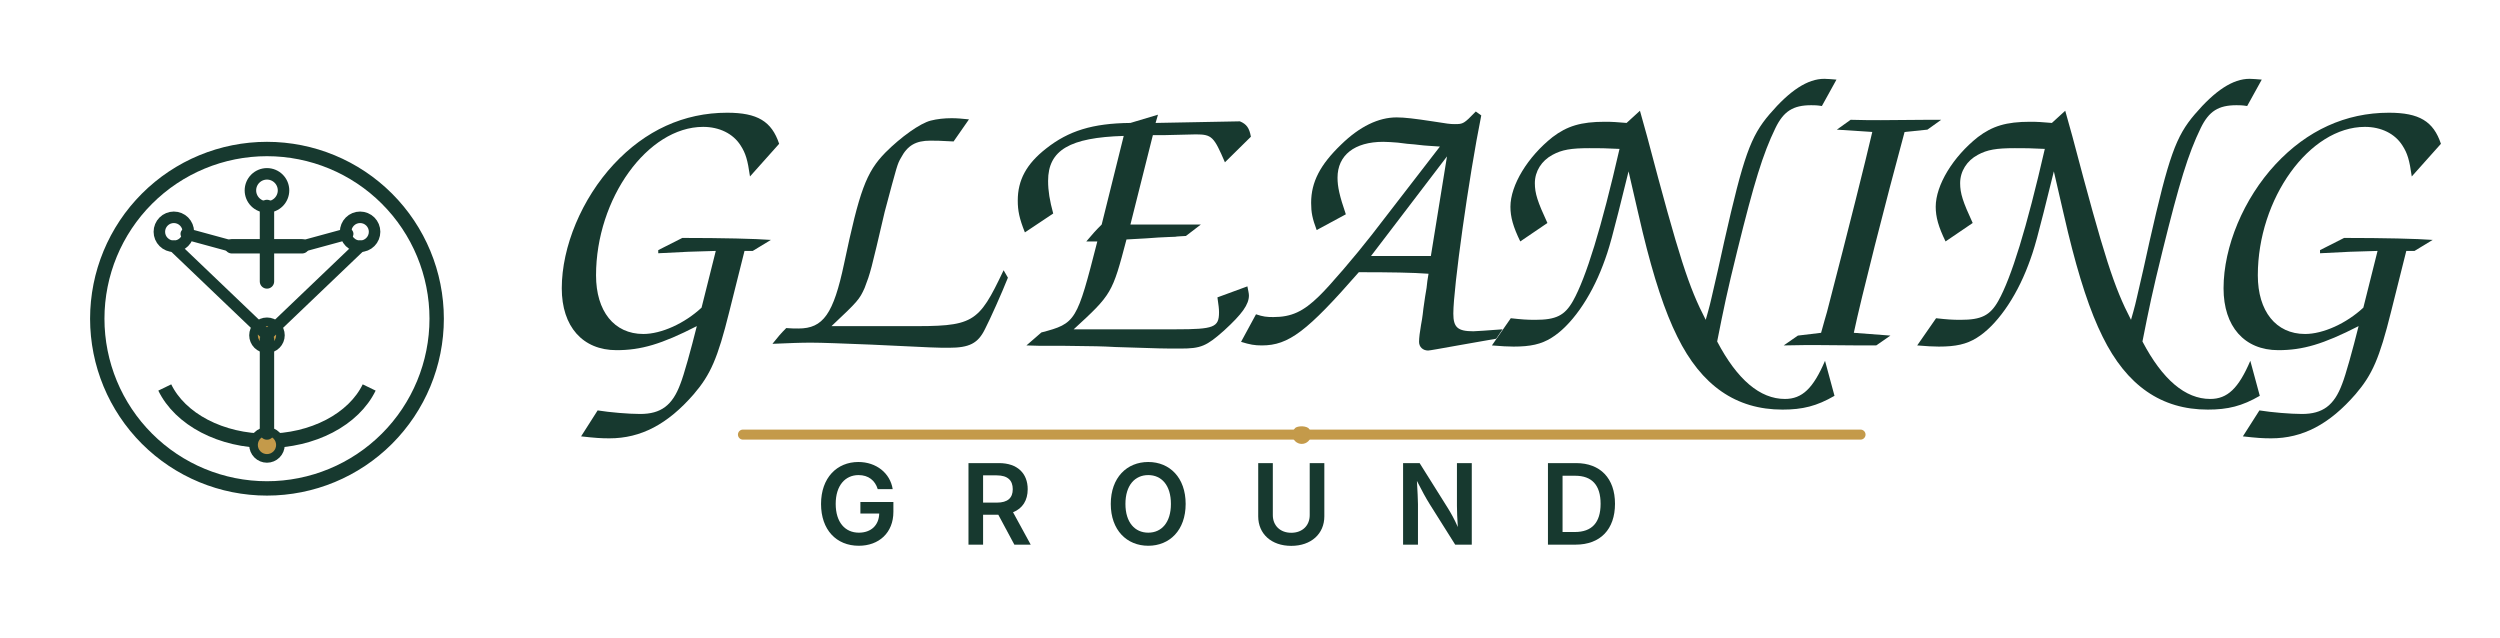
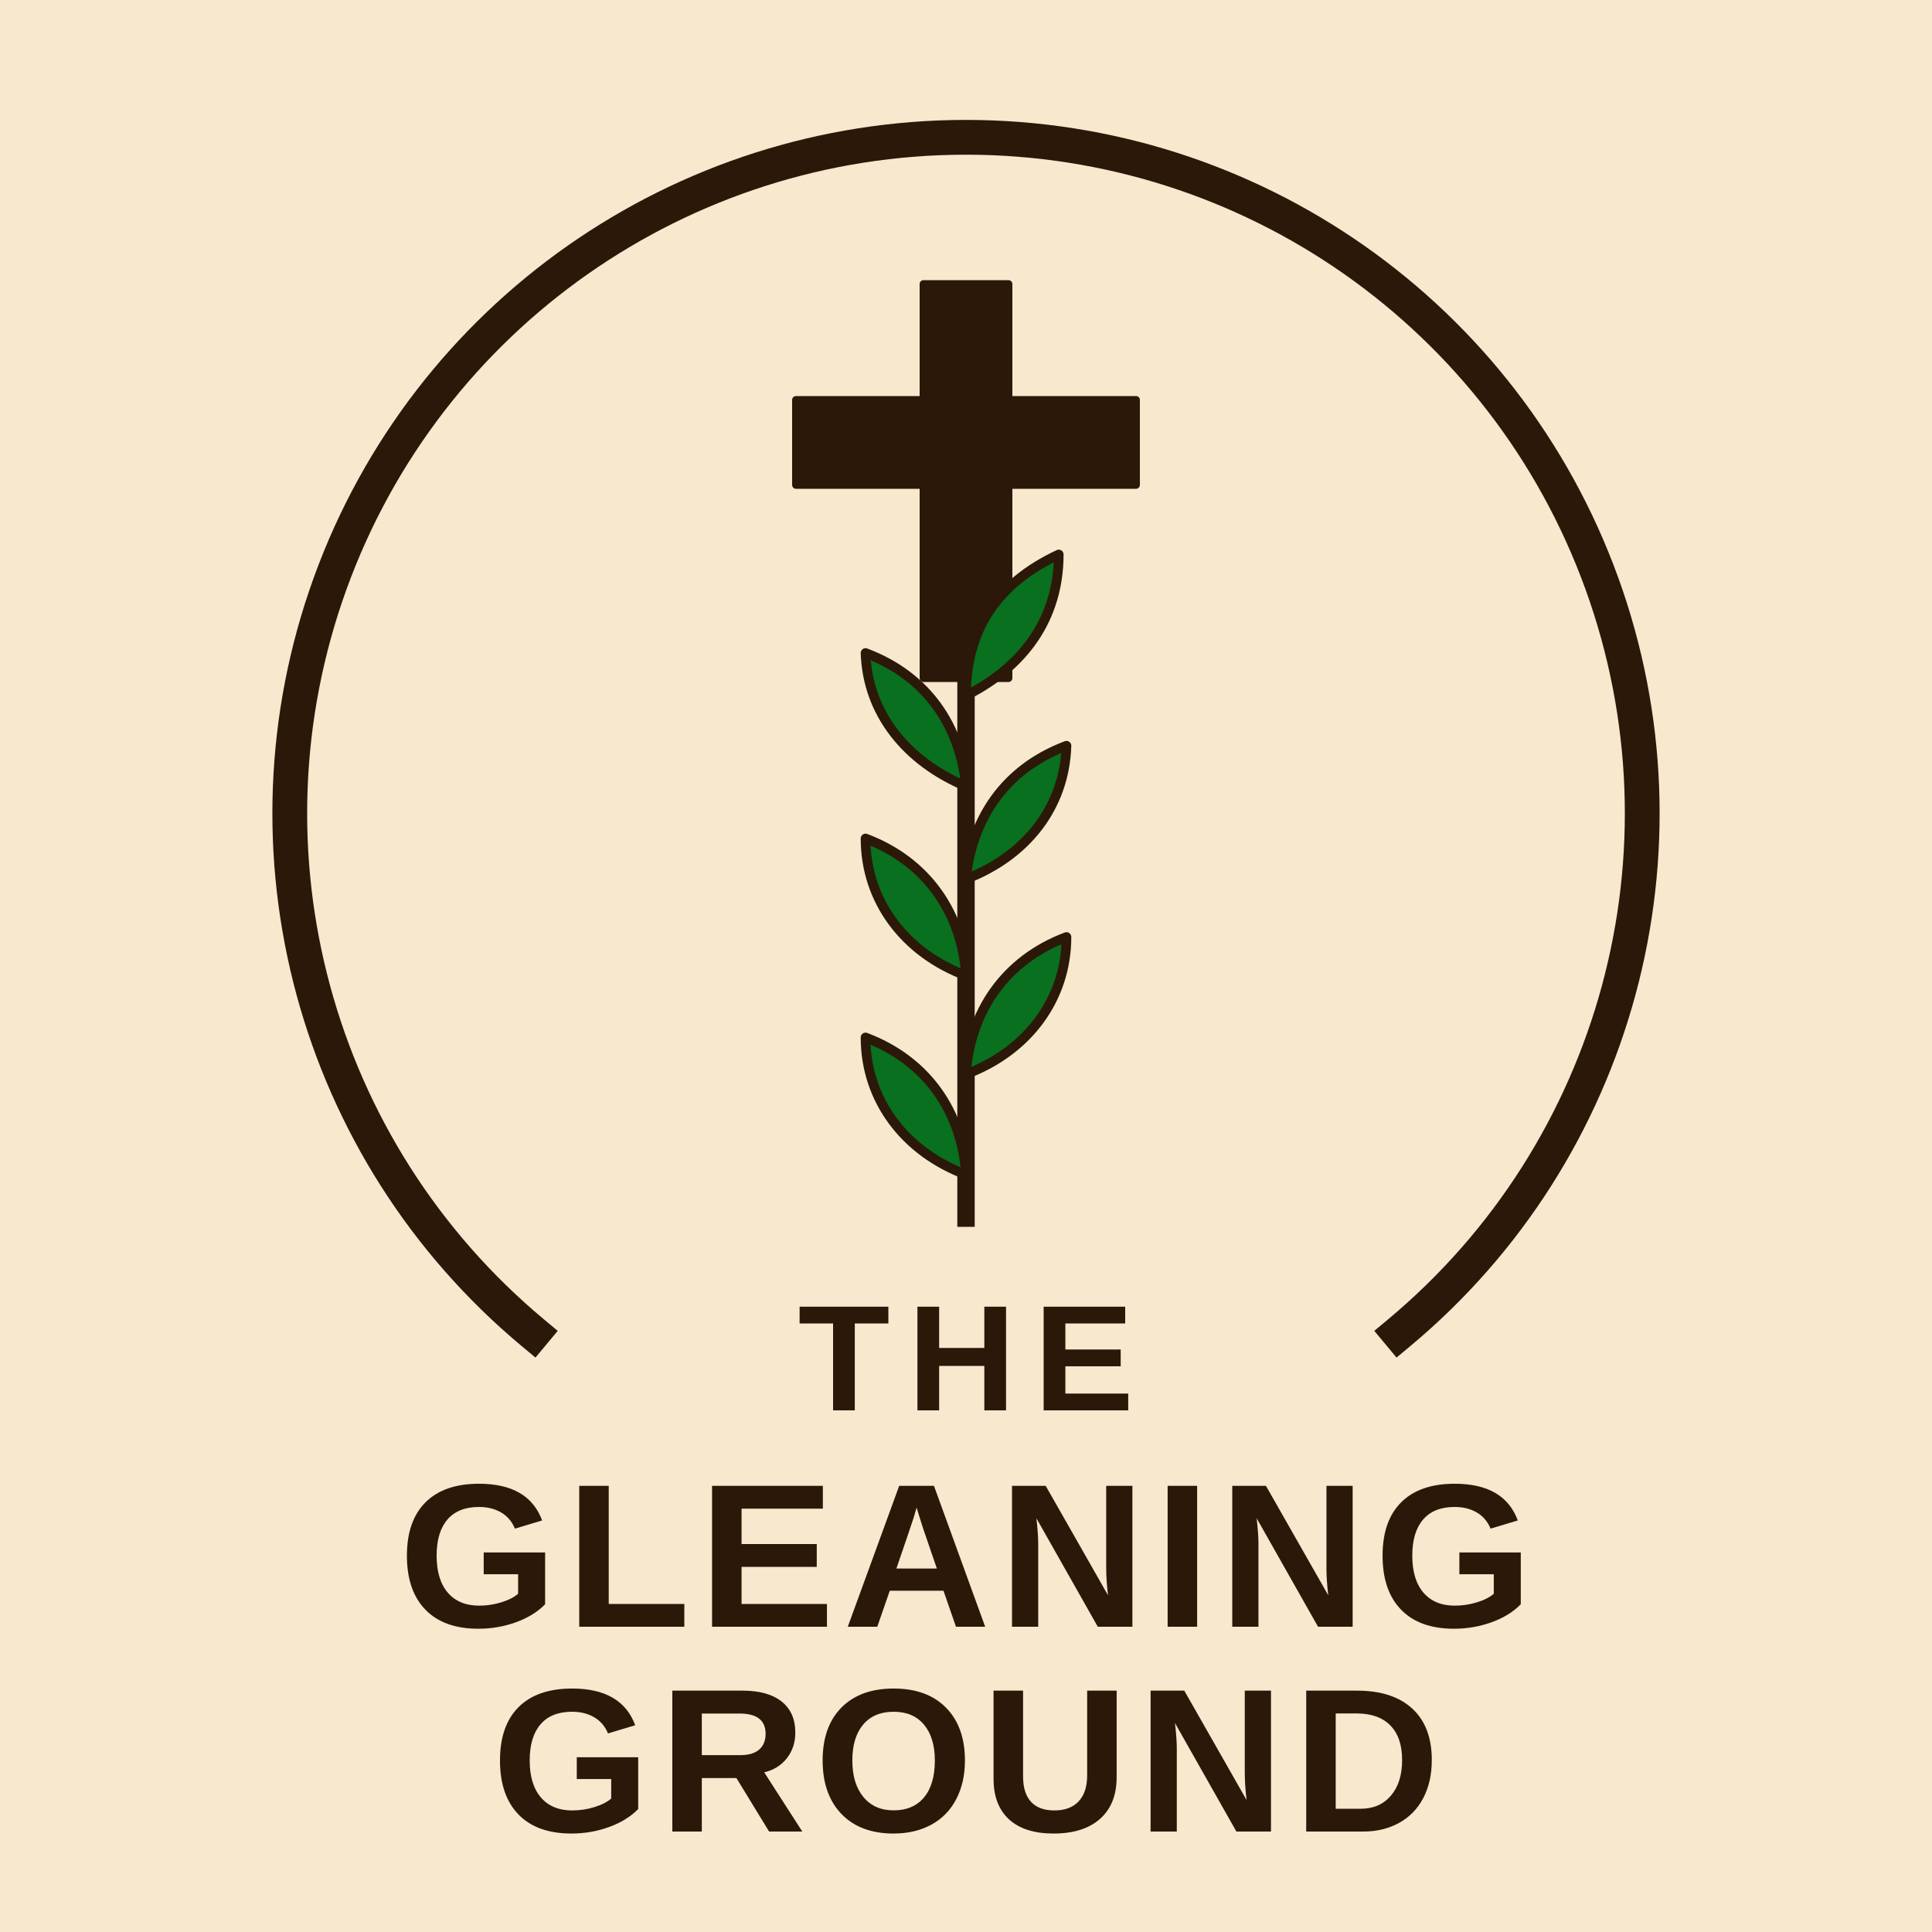
- <svg xmlns="http://www.w3.org/2000/svg" xmlns:xlink="http://www.w3.org/1999/xlink" width="869.76pt" height="221.76pt" viewBox="0 0 869.76 221.76" version="1.1">
-   <defs>
-     <style type="text/css">*{stroke-linejoin: round; stroke-linecap: butt}</style>
-   </defs>
-   <g id="figure_1">
-     <g id="patch_1">
-       <path d="M 0 221.76  L 869.76 221.76  L 869.76 0  L 0 0  L 0 221.76  z " style="fill: none; opacity: 0" />
-     </g>
-     <g id="axes_1">
-       <g id="patch_2">
-         <path d="M 92.88 169.92  C 108.538 169.92 123.556 163.699 134.628 152.628  C 145.699 141.556 151.92 126.538 151.92 110.88  C 151.92 95.222 145.699 80.204 134.628 69.132  C 123.556 58.061 108.538 51.84 92.88 51.84  C 77.222 51.84 62.204 58.061 51.132 69.132  C 40.061 80.204 33.84 95.222 33.84 110.88  C 33.84 126.538 40.061 141.556 51.132 152.628  C 62.204 163.699 77.222 169.92 92.88 169.92  L 92.88 169.92  z " clip-path="url(#pe1c89aaa53)" style="fill: none; stroke: #17392f; stroke-width: 5; stroke-linejoin: miter" />
-       </g>
-       <g id="patch_3">
-         <path d="M 92.88 72  C 94.408 72 95.873 71.393 96.953 70.313  C 98.033 69.233 98.64 67.768 98.64 66.24  C 98.64 64.712 98.033 63.247 96.953 62.167  C 95.873 61.087 94.408 60.48 92.88 60.48  C 91.352 60.48 89.887 61.087 88.807 62.167  C 87.727 63.247 87.12 64.712 87.12 66.24  C 87.12 67.768 87.727 69.233 88.807 70.313  C 89.887 71.393 91.352 72 92.88 72  L 92.88 72  z " clip-path="url(#pe1c89aaa53)" style="fill: none; stroke: #17392f; stroke-width: 4; stroke-linejoin: miter" />
-       </g>
-       <g id="patch_4">
-         <path d="M 60.48 85.68  C 61.817 85.68 63.099 85.149 64.044 84.204  C 64.989 83.259 65.52 81.977 65.52 80.64  C 65.52 79.303 64.989 78.021 64.044 77.076  C 63.099 76.131 61.817 75.6 60.48 75.6  C 59.143 75.6 57.861 76.131 56.916 77.076  C 55.971 78.021 55.44 79.303 55.44 80.64  C 55.44 81.977 55.971 83.259 56.916 84.204  C 57.861 85.149 59.143 85.68 60.48 85.68  L 60.48 85.68  z " clip-path="url(#pe1c89aaa53)" style="fill: none; stroke: #17392f; stroke-width: 4; stroke-linejoin: miter" />
-       </g>
-       <g id="patch_5">
-         <path d="M 125.28 85.68  C 126.617 85.68 127.899 85.149 128.844 84.204  C 129.789 83.259 130.32 81.977 130.32 80.64  C 130.32 79.303 129.789 78.021 128.844 77.076  C 127.899 76.131 126.617 75.6 125.28 75.6  C 123.943 75.6 122.661 76.131 121.716 77.076  C 120.771 78.021 120.24 79.303 120.24 80.64  C 120.24 81.977 120.771 83.259 121.716 84.204  C 122.661 85.149 123.943 85.68 125.28 85.68  L 125.28 85.68  z " clip-path="url(#pe1c89aaa53)" style="fill: none; stroke: #17392f; stroke-width: 4; stroke-linejoin: miter" />
-       </g>
-       <g id="patch_6">
-         <path d="M 92.88 121.32  C 94.121 121.32 95.312 120.827 96.189 119.949  C 97.067 119.072 97.56 117.881 97.56 116.64  C 97.56 115.399 97.067 114.208 96.189 113.331  C 95.312 112.453 94.121 111.96 92.88 111.96  C 91.639 111.96 90.448 112.453 89.571 113.331  C 88.693 114.208 88.2 115.399 88.2 116.64  C 88.2 117.881 88.693 119.072 89.571 119.949  C 90.448 120.827 91.639 121.32 92.88 121.32  z " clip-path="url(#pe1c89aaa53)" style="fill: #c49a4a; stroke: #17392f; stroke-width: 3; stroke-linejoin: miter" />
-       </g>
-       <g id="patch_7">
-         <path d="M 57.322 134.808  C 59.96 140.241 64.792 144.939 71.154 148.258  C 77.516 151.578 85.105 153.36 92.88 153.36  C 100.655 153.36 108.244 151.578 114.606 148.258  C 120.968 144.939 125.8 140.241 128.438 134.808  " clip-path="url(#pe1c89aaa53)" style="fill: none; stroke: #17392f; stroke-width: 5; stroke-linejoin: miter" />
-       </g>
-       <g id="patch_8">
-         <path d="M 92.88 159.48  C 94.121 159.48 95.312 158.987 96.189 158.109  C 97.067 157.232 97.56 156.041 97.56 154.8  C 97.56 153.559 97.067 152.368 96.189 151.491  C 95.312 150.613 94.121 150.12 92.88 150.12  C 91.639 150.12 90.448 150.613 89.571 151.491  C 88.693 152.368 88.2 153.559 88.2 154.8  C 88.2 156.041 88.693 157.232 89.571 158.109  C 90.448 158.987 91.639 159.48 92.88 159.48  z " clip-path="url(#pe1c89aaa53)" style="fill: #c49a4a; stroke: #17392f; stroke-width: 3; stroke-linejoin: miter" />
-       </g>
-       <g id="patch_9">
-         <path d="M 452.88 154.44  C 453.739 154.44 454.563 154.099 455.171 153.491  C 455.779 152.883 456.12 152.059 456.12 151.2  C 456.12 150.341 455.779 149.517 455.171 148.909  C 453.739 147.96 451.197 148.301 450.589 148.909  C 449.981 149.517 449.64 150.341 449.64 151.2  C 449.64 152.059 449.981 152.883 450.589 153.491  C 451.197 154.099 452.021 154.44 452.88 154.44  z " clip-path="url(#pe1c89aaa53)" style="fill: #c49a4a" />
-       </g>
-       <g id="line2d_1">
-         <path d="M 92.88 72  L 92.88 97.92  " clip-path="url(#pe1c89aaa53)" style="fill: none; stroke: #17392f; stroke-width: 5; stroke-linecap: round" />
-       </g>
-       <g id="line2d_2">
-         <path d="M 80.64 85.68  L 105.12 85.68  " clip-path="url(#pe1c89aaa53)" style="fill: none; stroke: #17392f; stroke-width: 5; stroke-linecap: round" />
-       </g>
-       <g id="line2d_3">
-         <path d="M 80.64 85.68  L 64.8 81.36  " clip-path="url(#pe1c89aaa53)" style="fill: none; stroke: #17392f; stroke-width: 4; stroke-linecap: round" />
-       </g>
-       <g id="line2d_4">
-         <path d="M 105.12 85.68  L 120.96 81.36  " clip-path="url(#pe1c89aaa53)" style="fill: none; stroke: #17392f; stroke-width: 4; stroke-linecap: round" />
-       </g>
-       <g id="line2d_5">
-         <path d="M 60.48 85.68  L 92.88 116.64  " clip-path="url(#pe1c89aaa53)" style="fill: none; stroke: #17392f; stroke-width: 4; stroke-linecap: round" />
-       </g>
-       <g id="line2d_6">
-         <path d="M 125.28 85.68  L 92.88 116.64  " clip-path="url(#pe1c89aaa53)" style="fill: none; stroke: #17392f; stroke-width: 4; stroke-linecap: round" />
-       </g>
-       <g id="line2d_7">
-         <path d="M 92.88 118.08  L 92.88 150.48  " clip-path="url(#pe1c89aaa53)" style="fill: none; stroke: #17392f; stroke-width: 5; stroke-linecap: round" />
-       </g>
-       <g id="line2d_8">
-         <path d="M 258.48 151.2  L 647.28 151.2  " clip-path="url(#pe1c89aaa53)" style="fill: none; stroke: #c49a4a; stroke-width: 3.5; stroke-linecap: round" />
-       </g>
-       <g id="text_1">
-         <g style="fill: #17392f" transform="translate(179.28 120.175) scale(1.37 -1.37)">
-           <defs>
-             <path id="Z003-MediumItalic-47" d="M 3725 1536 L 3859 1536 L 4154 1715 C 3904 1734 3366 1747 2714 1747 L 2323 1549 L 2323 1498 C 2650 1517 2963 1530 3258 1536 L 3027 614 C 2752 358 2374 186 2080 186 C 1606 186 1312 557 1312 1139 C 1312 2387 2150 3552 3053 3552 C 3315 3552 3539 3443 3661 3251 C 3744 3123 3776 3014 3814 2746 L 4288 3277 C 4166 3642 3936 3782 3443 3782 C 2739 3782 2112 3494 1600 2944 C 1082 2387 755 1606 755 928 C 755 307 1094 -77 1645 -77 C 2042 -77 2374 19 2950 314 C 2854 -70 2739 -486 2682 -627 C 2554 -973 2368 -1114 2029 -1114 C 1843 -1114 1536 -1088 1338 -1056 L 1069 -1478 C 1299 -1504 1395 -1510 1530 -1510 C 2042 -1510 2477 -1280 2899 -794 C 3174 -474 3290 -205 3475 538 L 3725 1536 z" transform="scale(0.015625)" />
-             <path id="Z003-MediumItalic-4c" d="M 3405 3674 C 3277 3686 3219 3693 3123 3693 C 3002 3693 2886 3680 2784 3654 C 2611 3610 2304 3392 2048 3136 C 1734 2816 1626 2515 1376 1331 C 1203 512 1037 275 634 275 C 589 275 506 275 435 282 C 346 192 307 147 211 26 C 506 38 659 45 838 45 C 1011 45 1344 32 1818 13 C 2854 -38 2893 -38 3078 -38 C 3411 -38 3552 32 3667 269 C 3744 416 3942 858 4038 1101 L 3968 1222 C 3552 346 3482 307 2381 314 L 1171 314 C 1600 717 1626 749 1709 934 C 1805 1184 1811 1210 2035 2170 C 2240 2938 2240 2944 2298 3046 C 2406 3251 2541 3328 2778 3328 C 2867 3328 2925 3328 3155 3315 L 3405 3674 z" transform="scale(0.015625)" />
-             <path id="Z003-MediumItalic-45" d="M 2317 1965 L 2682 3418 L 2880 3418 C 3136 3424 3341 3430 3379 3430 C 3642 3430 3674 3392 3853 2976 L 4275 3392 C 4250 3533 4205 3597 4096 3642 L 2726 3616 L 2765 3750 L 2317 3616 C 1702 3610 1312 3488 947 3200 C 627 2950 486 2688 486 2355 C 486 2189 512 2061 602 1837 L 1062 2144 C 1005 2355 979 2509 979 2675 C 979 3174 1331 3379 2208 3405 L 1850 1965 C 1741 1856 1709 1818 1600 1690 L 1779 1690 C 1446 390 1434 358 870 211 L 627 0 L 838 -6 L 1216 -6 C 1779 -13 1830 -13 2074 -26 C 2835 -51 2835 -51 3130 -51 C 3462 -51 3552 -13 3840 243 C 4134 512 4243 666 4243 813 C 4243 845 4230 896 4218 960 L 3731 781 C 3750 646 3757 602 3757 538 C 3757 294 3674 262 3059 262 L 1395 262 C 2016 832 2022 845 2253 1722 C 2579 1741 2618 1741 2771 1754 C 2912 1760 3008 1766 3046 1766 C 3072 1773 3142 1773 3219 1779 C 3328 1862 3347 1875 3462 1965 L 2317 1965 z" transform="scale(0.015625)" />
-             <path id="Z003-MediumItalic-41" d="M 147 58 C 294 13 365 0 486 0 C 922 0 1222 230 2061 1190 C 2566 1190 2944 1184 3194 1165 C 3181 1088 3168 1011 3162 934 C 3149 870 3130 736 3110 595 C 3098 474 3078 358 3072 333 C 3053 224 3040 122 3040 58 C 3040 -26 3104 -83 3187 -83 C 3213 -83 3386 -51 3706 6 L 4070 70 C 4115 77 4186 90 4294 109 L 4397 262 C 4134 243 3974 230 3923 230 C 3667 230 3597 294 3597 518 C 3597 928 3846 2720 4051 3738 L 3962 3802 C 3770 3603 3757 3597 3622 3597 C 3539 3597 3507 3603 3258 3642 C 2970 3686 2803 3706 2675 3706 C 2381 3706 2074 3558 1773 3264 C 1434 2938 1286 2656 1286 2317 C 1286 2163 1306 2061 1376 1875 L 1850 2131 C 1747 2432 1715 2579 1715 2726 C 1715 3091 1990 3309 2458 3309 C 2528 3309 2611 3302 2694 3296 L 2848 3277 C 2938 3270 3002 3264 3046 3258 C 3149 3245 3206 3245 3379 3232 L 2272 1798 C 2003 1453 1587 966 1414 800 C 1158 550 966 461 672 461 C 563 461 506 467 390 506 L 147 58 z M 2259 1453 L 3494 3072 L 3232 1453 L 2259 1453 z" transform="scale(0.015625)" />
-             <path id="Z003-MediumItalic-4e" d="M 256 0 C 422 -13 506 -19 608 -19 C 883 -19 1056 19 1222 122 C 1536 314 1856 762 2061 1306 C 2163 1574 2202 1715 2477 2829 C 2637 2138 2637 2131 2707 1837 C 2886 1101 3066 550 3270 141 C 3661 -653 4224 -1043 4979 -1043 C 5306 -1043 5536 -986 5824 -819 L 5670 -250 C 5478 -698 5299 -870 5018 -870 C 4614 -870 4243 -557 3917 64 C 4026 614 4077 864 4243 1536 C 4518 2650 4659 3110 4864 3533 C 4998 3808 5152 3904 5446 3904 C 5498 3904 5536 3904 5619 3891 L 5856 4320 C 5779 4326 5709 4333 5658 4333 C 5389 4333 5101 4147 4768 3757 C 4461 3398 4346 3078 4032 1690 C 3968 1389 3898 1088 3827 781 C 3821 749 3789 614 3731 416 C 3456 947 3302 1414 2778 3398 L 2662 3814 L 2445 3616 C 2291 3629 2214 3635 2093 3635 C 1702 3635 1478 3565 1242 3386 C 838 3066 557 2605 557 2253 C 557 2086 602 1926 717 1690 L 1158 1990 C 998 2336 954 2470 954 2637 C 954 2829 1062 3002 1242 3098 C 1395 3181 1542 3206 1843 3206 C 2003 3206 2106 3206 2330 3194 C 2035 1907 1786 1101 1574 723 C 1440 486 1299 416 960 416 C 826 416 742 422 563 442 L 256 0 z" transform="scale(0.015625)" />
-             <path id="Z003-MediumItalic-49" d="M 518 0 C 864 6 864 6 1037 6 C 1165 6 1165 6 1766 0 L 2022 0 L 2253 160 L 1658 205 C 1773 755 2182 2362 2483 3469 L 2854 3507 L 3078 3667 L 2861 3667 L 2099 3661 C 1933 3661 1824 3661 1606 3667 L 1382 3507 L 1958 3469 C 1837 2950 1594 1978 1222 544 C 1210 499 1165 352 1126 205 L 749 160 L 518 0 z" transform="scale(0.015625)" />
-           </defs>
-           <use xlink:href="#Z003-MediumItalic-47" />
-           <use xlink:href="#Z003-MediumItalic-4c" transform="translate(61.99999 0)" />
-           <use xlink:href="#Z003-MediumItalic-45" transform="translate(120 0)" />
-           <use xlink:href="#Z003-MediumItalic-41" transform="translate(182 0)" />
-           <use xlink:href="#Z003-MediumItalic-4e" transform="translate(243.9999 0)" />
-           <use xlink:href="#Z003-MediumItalic-49" transform="translate(313.9999 0)" />
-           <use xlink:href="#Z003-MediumItalic-4e" transform="translate(351.9999 0)" />
-           <use xlink:href="#Z003-MediumItalic-47" transform="translate(421.9999 0)" />
-         </g>
-       </g>
-       <g id="text_2">
-         <g style="fill: #17392f" transform="translate(283.68 189.487) scale(0.39 -0.39)">
-           <defs>
-             <path id="Inter-SemiBold-47" d="M 2478 -63 C 3628 -63 4453 678 4453 1875 L 4453 2434 L 2569 2434 L 2569 1778 L 3644 1778 C 3628 1109 3181 684 2481 684 C 1697 684 1159 1275 1159 2328 C 1159 3384 1709 3972 2463 3972 C 3028 3972 3409 3666 3559 3169 L 4413 3169 C 4269 4084 3478 4719 2453 4719 C 1234 4719 322 3822 322 2322 C 322 850 1194 -63 2478 -63 z" transform="scale(0.015625)" />
-           </defs>
-           <use xlink:href="#Inter-SemiBold-47" />
-         </g>
-       </g>
-       <g id="text_3">
-         <g style="fill: #17392f" transform="translate(334.08 189.487) scale(0.39 -0.39)">
-           <defs>
-             <path id="Inter-SemiBold-52" d="M 469 0 L 1303 0 L 1303 1709 L 2172 1709 L 3088 0 L 4022 0 L 3013 1850 C 3563 2069 3850 2534 3850 3166 C 3850 4053 3281 4656 2209 4656 L 469 4656 L 469 0 z M 1303 2400 L 1303 3956 L 2081 3956 C 2716 3956 2997 3663 2997 3166 C 2997 2672 2716 2400 2088 2400 L 1303 2400 z" transform="scale(0.015625)" />
-           </defs>
-           <use xlink:href="#Inter-SemiBold-52" />
-         </g>
-       </g>
-       <g id="text_4">
-         <g style="fill: #17392f" transform="translate(384.48 189.487) scale(0.39 -0.39)">
-           <defs>
-             <path id="Inter-SemiBold-4f" d="M 2463 -63 C 3681 -63 4597 822 4597 2325 C 4597 3831 3681 4719 2463 4719 C 1241 4719 322 3831 322 2325 C 322 825 1241 -63 2463 -63 z M 2463 684 C 1700 684 1159 1266 1159 2325 C 1159 3391 1700 3972 2463 3972 C 3219 3972 3756 3394 3756 2325 C 3756 1263 3219 684 2463 684 z" transform="scale(0.015625)" />
-           </defs>
-           <use xlink:href="#Inter-SemiBold-4f" />
-         </g>
-       </g>
-       <g id="text_5">
-         <g style="fill: #17392f" transform="translate(434.88 189.487) scale(0.39 -0.39)">
-           <defs>
-             <path id="Inter-SemiBold-55" d="M 2356 -69 C 3491 -69 4244 619 4244 1616 L 4244 4656 L 3409 4656 L 3409 1684 C 3409 1100 3000 678 2356 678 C 1713 678 1303 1100 1303 1684 L 1303 4656 L 469 4656 L 469 1616 C 469 619 1216 -69 2356 -69 z" transform="scale(0.015625)" />
-           </defs>
-           <use xlink:href="#Inter-SemiBold-55" />
-         </g>
-       </g>
-       <g id="text_6">
-         <g style="fill: #17392f" transform="translate(485.28 189.487) scale(0.39 -0.39)">
-           <defs>
-             <path id="Inter-SemiBold-4e" d="M 469 0 L 1319 0 L 1319 2313 C 1319 2572 1291 3063 1259 3638 C 1572 3031 1747 2700 1991 2309 L 3444 0 L 4391 0 L 4391 4656 L 3544 4656 L 3544 2213 C 3544 1928 3563 1456 3594 1006 C 3391 1472 3188 1825 3022 2091 L 1413 4656 L 469 4656 L 469 0 z" transform="scale(0.015625)" />
-           </defs>
-           <use xlink:href="#Inter-SemiBold-4e" />
-         </g>
-       </g>
-       <g id="text_7">
-         <g style="fill: #17392f" transform="translate(535.68 189.487) scale(0.39 -0.39)">
-           <defs>
-             <path id="Inter-SemiBold-44" d="M 2044 0 C 3463 0 4297 878 4297 2334 C 4297 3781 3463 4656 2075 4656 L 469 4656 L 469 0 L 2044 0 z M 1303 722 L 1303 3934 L 2025 3934 C 2978 3934 3475 3400 3475 2334 C 3475 1259 2978 722 2003 722 L 1303 722 z" transform="scale(0.015625)" />
-           </defs>
-           <use xlink:href="#Inter-SemiBold-44" />
-         </g>
-       </g>
-     </g>
+ <svg xmlns="http://www.w3.org/2000/svg" viewBox="0 0 1000 1000" role="img" aria-labelledby="title desc">
+   <rect width="1000" height="1000" fill="#f7e8ce" />
+   <g fill="none" stroke="#2c1808" stroke-width="18" stroke-linecap="square">
+     <path d="M276 690 A350 350 0 1 1 724 690" />
  </g>
-   <defs>
-     <clipPath id="pe1c89aaa53">
-       <rect x="2.88" y="2.88" width="864" height="216" />
-     </clipPath>
-   </defs>
+   <g fill="#2c1808">
+     <rect x="476" y="145" width="48" height="208" rx="2" />
+     <rect x="410" y="205" width="180" height="48" rx="2" />
+   </g>
+   <g stroke="#2c1808" stroke-width="5" stroke-linejoin="round">
+     <path d="M500 320 L500 635" fill="none" stroke-width="9" />
+     <path d="M500 360 C530 345 548 320 548 287 C516 302 500 326 500 360Z" fill="#08701f" />
+     <path d="M500 407 C469 394 449 369 448 338 C480 350 497 376 500 407Z" fill="#08701f" />
+     <path d="M500 455 C531 443 551 418 552 386 C520 398 503 424 500 455Z" fill="#08701f" />
+     <path d="M500 505 C468 493 448 466 448 434 C480 446 498 473 500 505Z" fill="#08701f" />
+     <path d="M500 556 C532 544 552 517 552 485 C520 497 502 524 500 556Z" fill="#08701f" />
+     <path d="M500 608 C468 596 448 569 448 537 C480 549 498 576 500 608Z" fill="#08701f" />
+   </g>
+   <g fill="#2c1808" text-anchor="middle" font-family="Arial, Helvetica, sans-serif">
+     <text x="500" y="730" font-size="78" font-weight="700" letter-spacing="9">THE</text>
+     <text x="500" y="842" font-size="106" font-weight="700" letter-spacing="4">GLEANING</text>
+     <text x="500" y="948" font-size="106" font-weight="700" letter-spacing="4">GROUND</text>
+   </g>
</svg>
